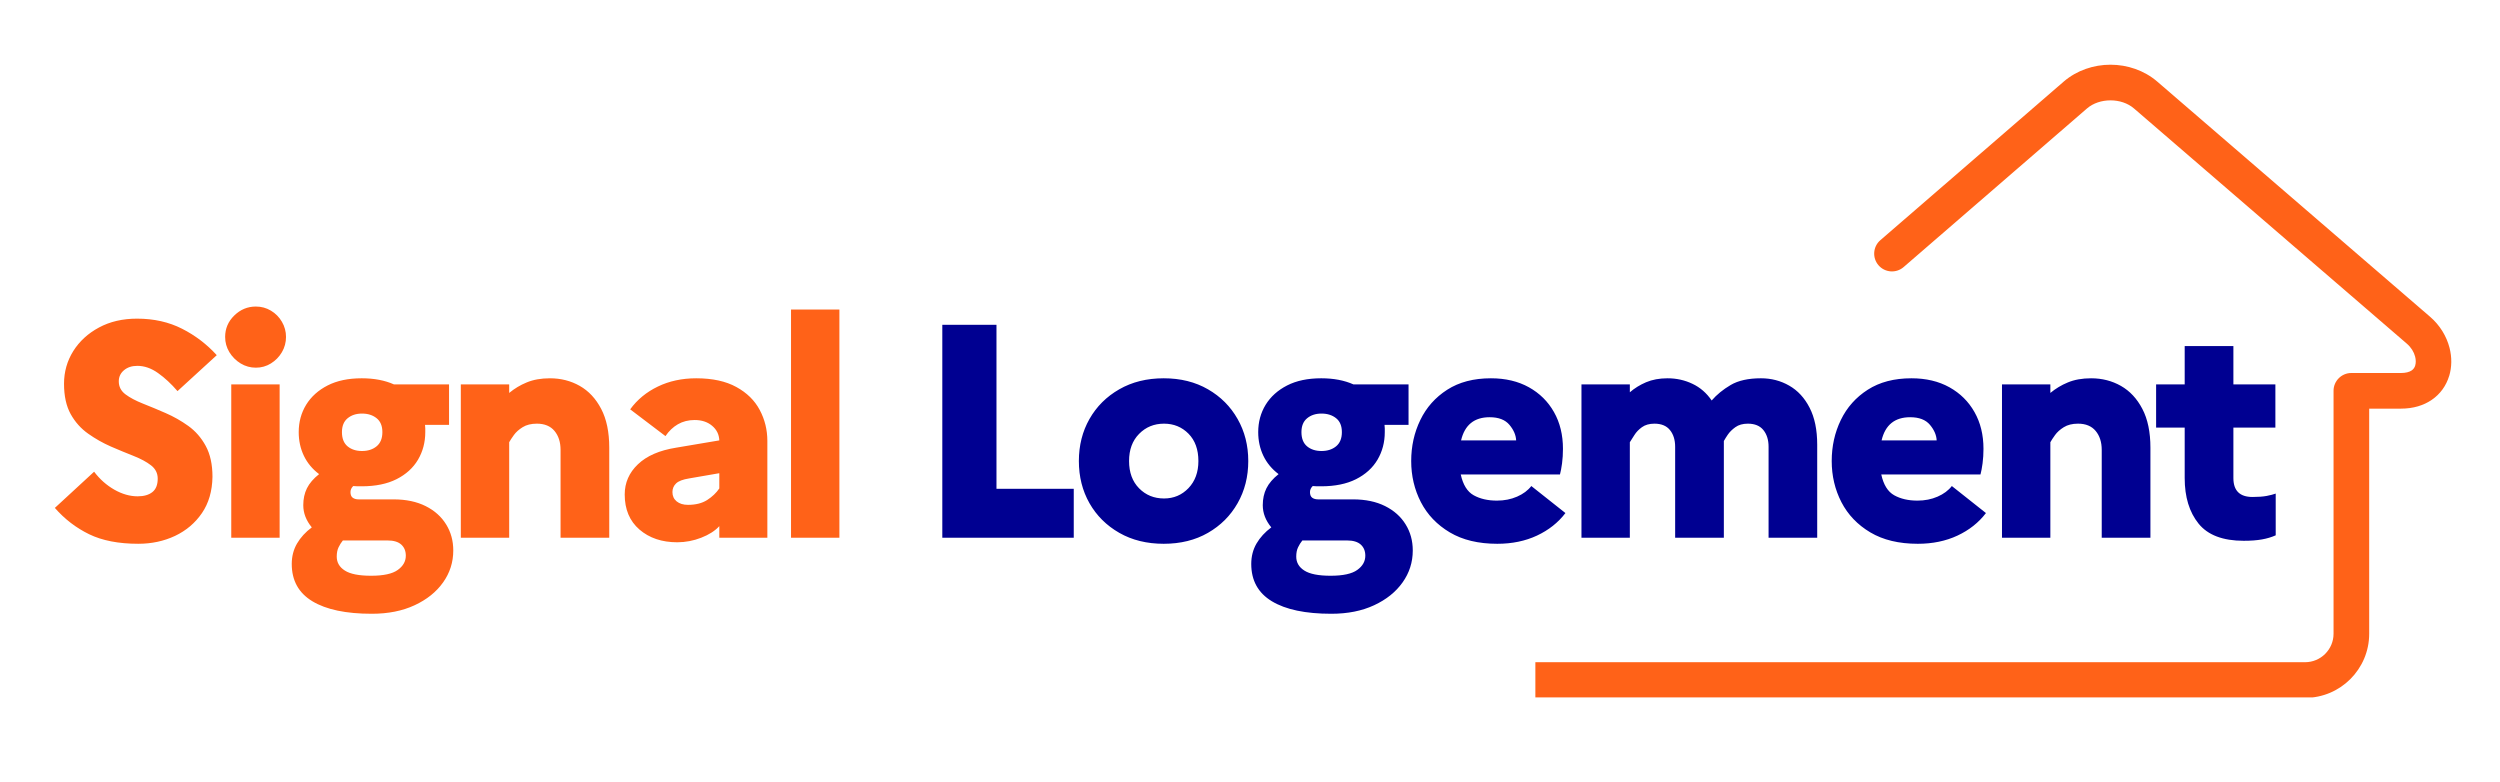
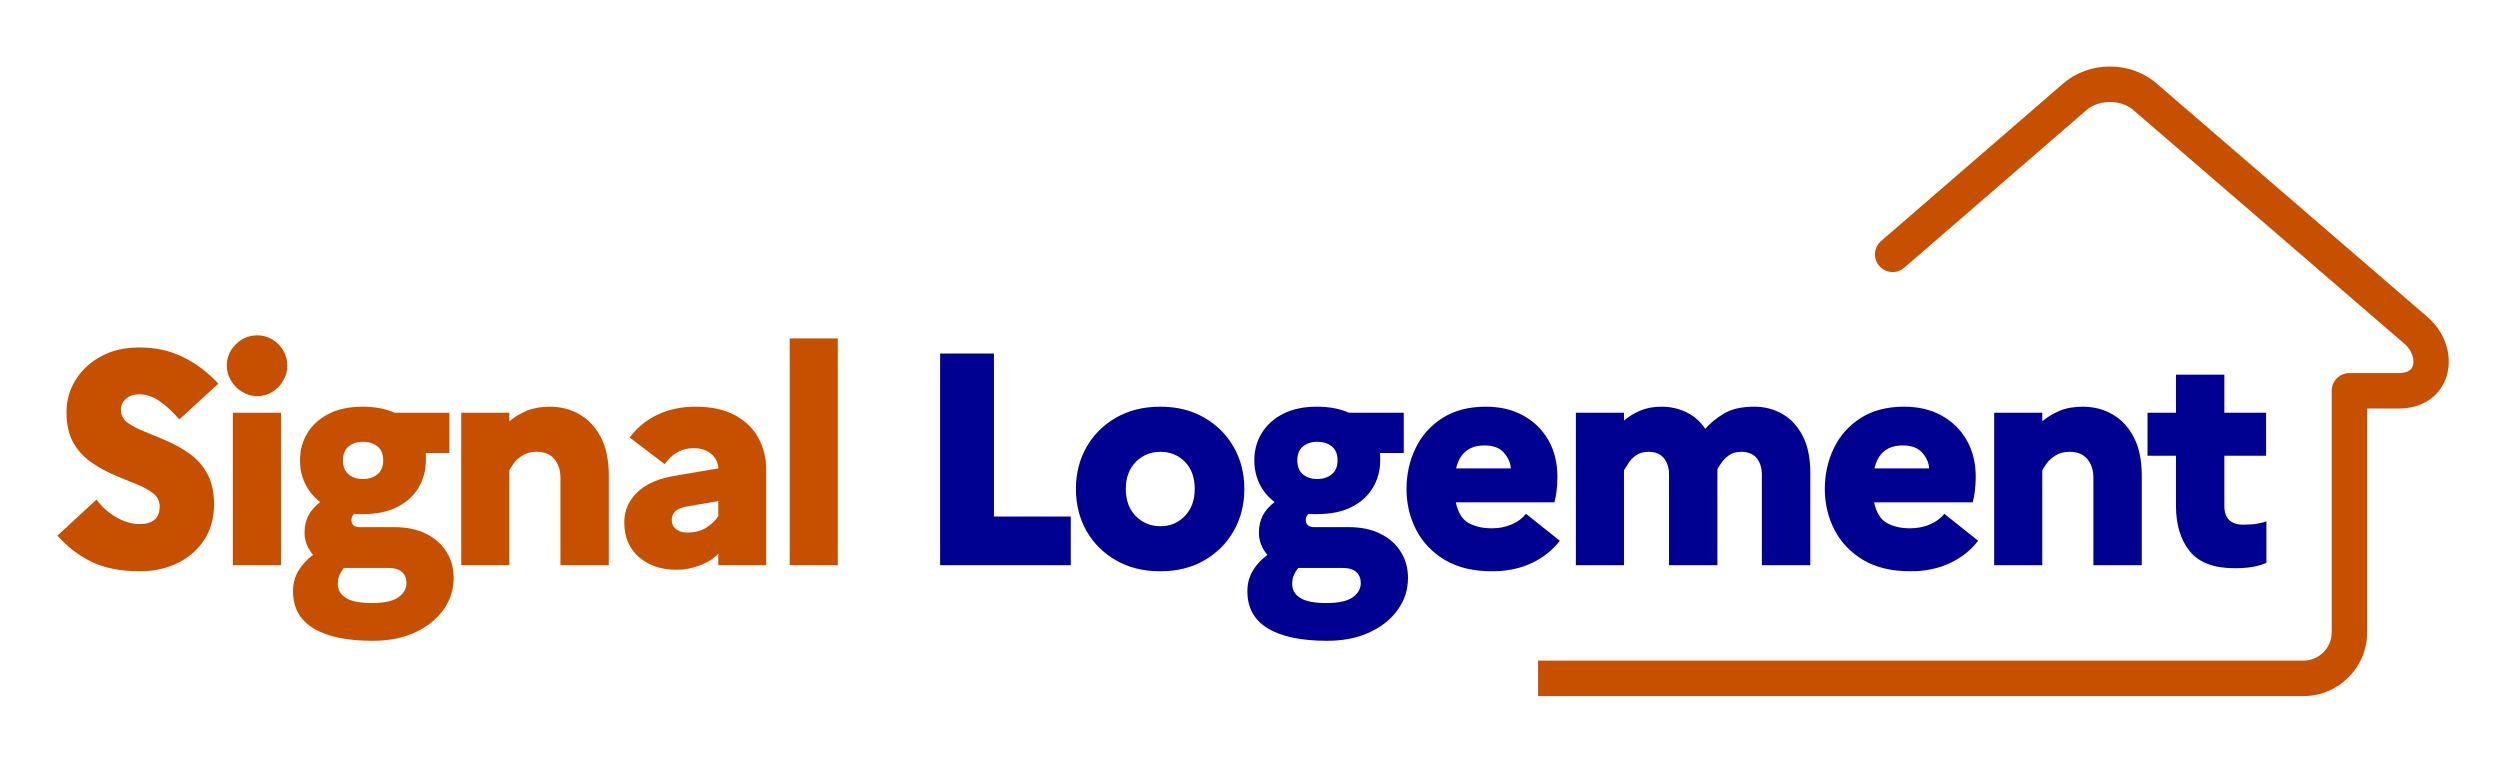
<svg xmlns="http://www.w3.org/2000/svg" width="800" height="250" version="1.0" viewBox="0 0 600 187.5">
  <defs>
    <clipPath id="a">
-       <path d="M368.488 15.531h219.914v151.844H368.488Zm0 0" />
+       <path d="M369.133 15.965h219.164v151.098H369.133Zm0 0" />
+     </clipPath>
+     <clipPath id="c">
+       <path d="M.133.965H219v151.098H.133Zm0 0" />
+     </clipPath>
+     <clipPath id="b">
+       <path d="M0 0h220v153H0z" />
    </clipPath>
  </defs>
  <g clip-path="url(#a)">
-     <path fill="#ff6218" d="M113.969 158.93a4.28 4.28 0 0 0-4.281 4.277 4.28 4.28 0 0 0 4.28 4.277h439.266c4.23 0 8.078-1.73 10.86-4.511 2.781-2.786 4.511-6.63 4.511-10.86V98.074h7.622c2.976 0 5.43-.781 7.34-2.074 2.12-1.43 3.523-3.457 4.226-5.758l.008.004c.652-2.137.672-4.488.086-6.773-.7-2.723-2.27-5.38-4.657-7.438l-65.492-56.457c-3.136-2.7-7.203-4.047-11.222-4.047-4.02 0-8.086 1.348-11.22 4.047l-44.015 38.07a4.266 4.266 0 0 0 5.582 6.454l44.012-38.07c1.508-1.298 3.555-1.946 5.64-1.946 2.087 0 4.137.648 5.641 1.945l65.492 56.457c1.032.89 1.7 1.992 1.98 3.09.2.774.208 1.527.017 2.16h.003l-.003.016a2.16 2.16 0 0 1-.856 1.16c-.559.375-1.402.606-2.562.606h-11.899a4.276 4.276 0 0 0-4.277 4.277v58.316c0 1.871-.77 3.575-2.004 4.813a6.809 6.809 0 0 1-4.813 2.004Zm0 0" />
+     <g clip-path="url(#b)" transform="translate(369 15)">
+       <g clip-path="url(#c)">
+         <path fill="#c75000" d="M-252.937 143.55a4.25 4.25 0 0 0-4.25 4.255 4.253 4.253 0 0 0 4.25 4.254h436.769c4.207 0 8.031-1.723 10.797-4.489a15.24 15.24 0 0 0 4.484-10.797v-53.73h7.582c2.961 0 5.395-.777 7.297-2.063 2.106-1.425 3.504-3.437 4.203-5.726l.004.004c.653-2.125.672-4.465.086-6.735-.691-2.707-2.254-5.347-4.629-7.394l-65.12-56.137C145.417 2.31 141.374.965 137.378.965c-4 0-8.04 1.344-11.156 4.027L82.46 42.848a4.24 4.24 0 0 0-.434 5.98 4.24 4.24 0 0 0 5.98.434l43.766-37.856c1.497-1.285 3.532-1.933 5.606-1.933s4.113.648 5.61 1.933l65.12 56.137c1.024.887 1.688 1.98 1.97 3.074.194.77.202 1.516.01 2.145l.009.004-.008.015c-.14.453-.422.864-.848 1.149-.554.379-1.394.605-2.547.605h-11.832a4.254 4.254 0 0 0-4.254 4.254v57.984a6.76 6.76 0 0 1-1.996 4.786 6.76 6.76 0 0 1-4.781 1.992Zm0 0" />
+       </g>
+     </g>
  </g>
-   <path fill="#ff6218" d="m13.164 121.898 9.422-8.687c1.363 1.804 2.984 3.242 4.86 4.312 1.874 1.063 3.738 1.594 5.593 1.594 1.5 0 2.676-.336 3.531-1.016.852-.675 1.282-1.75 1.282-3.218 0-1.313-.54-2.38-1.61-3.204-1.074-.832-2.476-1.585-4.203-2.265a176.175 176.175 0 0 1-5.437-2.25 30.974 30.974 0 0 1-5.438-3.078c-1.73-1.219-3.133-2.785-4.203-4.703-1.063-1.926-1.594-4.352-1.594-7.282 0-2.863.738-5.476 2.219-7.843 1.488-2.364 3.547-4.25 6.172-5.657 2.625-1.414 5.664-2.125 9.125-2.125 4.039 0 7.644.809 10.812 2.422a28.736 28.736 0 0 1 8.328 6.344l-9.421 8.625c-1.512-1.758-3.075-3.207-4.688-4.344-1.605-1.144-3.258-1.719-4.953-1.719-1.313 0-2.387.356-3.219 1.063-.824.7-1.234 1.586-1.234 2.656 0 1.274.531 2.309 1.594 3.11 1.07.804 2.472 1.546 4.203 2.234 1.726.68 3.539 1.434 5.437 2.266a29.403 29.403 0 0 1 5.453 3.093c1.727 1.243 3.125 2.844 4.188 4.813 1.07 1.969 1.61 4.437 1.61 7.406-.056 3.418-.9 6.32-2.532 8.703-1.625 2.375-3.777 4.2-6.453 5.469-2.68 1.258-5.621 1.89-8.828 1.89-4.72 0-8.653-.765-11.797-2.296-3.137-1.532-5.875-3.633-8.219-6.313ZM61.409 88.242a6.94 6.94 0 0 1-3.657-1.016 8.13 8.13 0 0 1-2.703-2.703 6.94 6.94 0 0 1-1.015-3.656c0-2 .726-3.711 2.187-5.14 1.469-1.438 3.195-2.157 5.188-2.157 1.312 0 2.515.328 3.609.984a7.4 7.4 0 0 1 2.64 2.672 7.055 7.055 0 0 1 .985 3.641 7.13 7.13 0 0 1-.984 3.656 7.808 7.808 0 0 1-2.641 2.703 6.701 6.701 0 0 1-3.61 1.016Zm-5.907 40.812V92.258h11.61v36.796ZM70.02 135.336c0-1.805.422-3.434 1.266-4.89.851-1.458 2.035-2.75 3.547-3.876-1.367-1.656-2.047-3.43-2.047-5.328 0-1.508.289-2.86.875-4.047.594-1.195 1.566-2.332 2.922-3.406-1.606-1.207-2.824-2.676-3.656-4.406-.825-1.727-1.235-3.618-1.235-5.672 0-2.426.594-4.614 1.781-6.563 1.196-1.945 2.914-3.492 5.157-4.64 2.238-1.145 4.968-1.72 8.187-1.72 2.969 0 5.547.493 7.735 1.47h13.218v9.703h-5.765c.039.293.062.586.062.875v.875c0 2.437-.586 4.648-1.75 6.625-1.168 1.968-2.887 3.527-5.156 4.672-2.262 1.136-5.043 1.703-8.344 1.703h-1.031c-.344 0-.684-.02-1.016-.063-.437.438-.656.922-.656 1.453 0 .637.18 1.09.547 1.36.363.261.836.39 1.422.39h8.39c2.97 0 5.524.54 7.672 1.61 2.145 1.074 3.785 2.539 4.922 4.39 1.145 1.844 1.719 3.93 1.719 6.266 0 2.82-.82 5.379-2.453 7.672-1.625 2.289-3.903 4.113-6.828 5.469-2.918 1.363-6.344 2.046-10.282 2.046-6.187 0-10.937-1-14.25-3-3.304-1.992-4.953-4.98-4.953-8.968Zm16.86-27.094c1.414 0 2.582-.375 3.5-1.125.925-.758 1.39-1.895 1.39-3.406 0-1.5-.465-2.614-1.39-3.344-.918-.738-2.086-1.11-3.5-1.11-1.407 0-2.563.383-3.47 1.141-.898.75-1.343 1.856-1.343 3.313 0 1.511.445 2.648 1.344 3.406.906.75 2.062 1.125 3.469 1.125Zm-6.063 25.344c0 1.406.645 2.52 1.938 3.343 1.289.833 3.394 1.25 6.312 1.25 2.977 0 5.11-.464 6.39-1.39 1.29-.918 1.938-2.059 1.938-3.422 0-1.125-.367-2.016-1.093-2.672-.731-.656-1.825-.984-3.282-.984H82.286a8.104 8.104 0 0 0-1.031 1.64c-.293.614-.438 1.36-.438 2.235ZM110.596 129.054V92.258h11.61v2.046a16.175 16.175 0 0 1 4.187-2.515c1.582-.664 3.446-1 5.594-1 2.625 0 5.008.61 7.156 1.828 2.145 1.219 3.86 3.059 5.14 5.516 1.29 2.46 1.938 5.562 1.938 9.312v21.61h-11.687V107.96c0-1.852-.485-3.364-1.453-4.532-.969-1.164-2.383-1.75-4.235-1.75-1.367 0-2.5.282-3.406.844-.898.555-1.601 1.184-2.11 1.89-.511.712-.886 1.282-1.124 1.72v22.921ZM162.556 130.148c-3.7 0-6.73-1.023-9.094-3.062-2.355-2.04-3.531-4.844-3.531-8.407 0-2.82 1.055-5.238 3.172-7.25 2.113-2.02 5.164-3.347 9.156-3.984l10.375-1.75c-.055-1.414-.625-2.582-1.719-3.5-1.093-.926-2.496-1.39-4.203-1.39-1.5 0-2.84.34-4.015 1.015-1.168.68-2.165 1.625-2.985 2.844l-8.469-6.422c1.696-2.332 3.91-4.156 6.641-5.469 2.727-1.32 5.797-1.984 9.203-1.984 3.895 0 7.11.7 9.64 2.094 2.532 1.386 4.4 3.226 5.61 5.515 1.219 2.281 1.828 4.762 1.828 7.438v23.218h-11.531v-2.78c-1.023 1.124-2.469 2.054-4.344 2.78a15.764 15.764 0 0 1-5.734 1.094Zm-1.172-12.047c0 .93.336 1.672 1.016 2.235.687.554 1.593.828 2.718.828 1.844 0 3.375-.383 4.594-1.156 1.219-.782 2.192-1.707 2.922-2.782v-3.656l-7.234 1.25c-1.512.242-2.559.64-3.141 1.203-.586.563-.875 1.258-.875 2.078ZM189.846 129.054V74.29h11.61v54.765Zm0 0" />
-   <path fill="#000091" d="M226.154 129.054V77.945h13v39.36h18.547v11.75ZM279.287 90.789c4.04 0 7.582.883 10.625 2.64 3.04 1.75 5.41 4.125 7.11 7.125 1.707 2.993 2.562 6.356 2.562 10.094 0 3.75-.855 7.125-2.562 10.125-1.7 2.992-4.07 5.36-7.11 7.11-3.043 1.75-6.586 2.625-10.625 2.625-4.043 0-7.593-.875-10.656-2.625-3.062-1.75-5.45-4.118-7.156-7.11-1.7-3-2.547-6.375-2.547-10.125 0-3.738.848-7.101 2.547-10.094 1.707-3 4.094-5.375 7.156-7.125 3.063-1.757 6.613-2.64 10.656-2.64Zm.078 28.844c2.332 0 4.29-.829 5.875-2.485 1.582-1.656 2.375-3.82 2.375-6.5 0-2.77-.793-4.957-2.375-6.562-1.586-1.602-3.543-2.407-5.875-2.407-2.386 0-4.382.82-5.984 2.454-1.605 1.625-2.406 3.796-2.406 6.515 0 2.73.8 4.914 2.406 6.547 1.602 1.625 3.598 2.438 5.984 2.438ZM300.3 135.336c0-1.805.422-3.434 1.265-4.89.852-1.458 2.036-2.75 3.547-3.876-1.367-1.656-2.047-3.43-2.047-5.328 0-1.508.29-2.86.875-4.047.594-1.195 1.567-2.332 2.922-3.406-1.605-1.207-2.824-2.676-3.656-4.406-.824-1.727-1.234-3.618-1.234-5.672 0-2.426.593-4.614 1.78-6.563 1.196-1.945 2.915-3.492 5.157-4.64 2.238-1.145 4.969-1.72 8.188-1.72 2.968 0 5.547.493 7.734 1.47h13.219v9.703h-5.766c.04.293.063.586.063.875v.875c0 2.437-.586 4.648-1.75 6.625-1.168 1.968-2.887 3.527-5.157 4.672-2.261 1.136-5.043 1.703-8.343 1.703h-1.032c-.343 0-.683-.02-1.015-.063-.438.438-.656.922-.656 1.453 0 .637.18 1.09.546 1.36.364.261.836.39 1.422.39h8.39c2.97 0 5.524.54 7.673 1.61 2.144 1.074 3.785 2.539 4.922 4.39 1.144 1.844 1.718 3.93 1.718 6.266 0 2.82-.82 5.379-2.453 7.672-1.625 2.289-3.902 4.113-6.828 5.469-2.918 1.363-6.344 2.046-10.281 2.046-6.188 0-10.938-1-14.25-3-3.305-1.992-4.953-4.98-4.953-8.968Zm16.86-27.094c1.413 0 2.581-.375 3.5-1.125.925-.758 1.39-1.895 1.39-3.406 0-1.5-.465-2.614-1.39-3.344-.919-.738-2.087-1.11-3.5-1.11-1.407 0-2.563.383-3.47 1.141-.898.75-1.343 1.856-1.343 3.313 0 1.511.445 2.648 1.343 3.406.907.75 2.063 1.125 3.47 1.125Zm-6.063 25.344c0 1.406.644 2.52 1.937 3.343 1.29.833 3.395 1.25 6.313 1.25 2.976 0 5.109-.464 6.39-1.39 1.29-.918 1.938-2.059 1.938-3.422 0-1.125-.367-2.016-1.094-2.672-.73-.656-1.824-.984-3.281-.984h-10.735a8.104 8.104 0 0 0-1.03 1.64c-.294.614-.438 1.36-.438 2.235ZM375.704 123.133c-1.75 2.293-4.027 4.093-6.828 5.406-2.805 1.312-5.98 1.969-9.531 1.969-4.532 0-8.328-.914-11.391-2.735-3.062-1.82-5.375-4.238-6.937-7.25-1.555-3.02-2.329-6.312-2.329-9.875 0-3.55.727-6.832 2.188-9.844 1.457-3.02 3.61-5.44 6.453-7.265 2.852-1.832 6.348-2.75 10.484-2.75 3.5 0 6.54.719 9.125 2.156 2.582 1.438 4.586 3.422 6.016 5.953 1.438 2.531 2.156 5.477 2.156 8.828 0 1.22-.074 2.383-.218 3.485-.149 1.093-.313 1.98-.5 2.656h-23.813c.54 2.48 1.578 4.148 3.11 5 1.53.855 3.39 1.281 5.578 1.281 1.757 0 3.367-.316 4.828-.953 1.457-.633 2.597-1.484 3.422-2.547Zm-18.187-23c-3.7 0-5.985 1.855-6.86 5.562h13.219c-.055-1.27-.59-2.516-1.61-3.734-1.023-1.219-2.605-1.828-4.75-1.828ZM379.552 129.054V92.258h11.61v1.89c1.113-.969 2.41-1.77 3.89-2.406 1.488-.633 3.207-.953 5.156-.953 2.145 0 4.14.445 5.985 1.328 1.851.875 3.39 2.21 4.609 4 1.219-1.406 2.738-2.645 4.563-3.719 1.82-1.07 4.242-1.61 7.265-1.61 2.477 0 4.738.59 6.781 1.766 2.051 1.168 3.68 2.934 4.891 5.297 1.219 2.356 1.828 5.309 1.828 8.86v22.343h-11.672v-21.828c0-1.656-.418-2.992-1.25-4.015-.824-1.02-2.062-1.532-3.718-1.532-1.22 0-2.22.282-3 .844-.774.555-1.383 1.156-1.829 1.813a21.86 21.86 0 0 0-.937 1.5v23.218h-11.688v-21.828c0-1.656-.418-2.992-1.25-4.015-.824-1.02-2.062-1.532-3.718-1.532-1.22 0-2.22.282-3 .844-.774.555-1.375 1.184-1.813 1.89-.437.712-.805 1.282-1.094 1.72v22.921ZM476.628 123.133c-1.75 2.293-4.027 4.093-6.828 5.406-2.805 1.312-5.98 1.969-9.531 1.969-4.532 0-8.328-.914-11.391-2.735-3.062-1.82-5.375-4.238-6.937-7.25-1.555-3.02-2.329-6.312-2.329-9.875 0-3.55.727-6.832 2.188-9.844 1.457-3.02 3.61-5.44 6.453-7.265 2.852-1.832 6.348-2.75 10.484-2.75 3.5 0 6.54.719 9.125 2.156 2.582 1.438 4.586 3.422 6.016 5.953 1.438 2.531 2.156 5.477 2.156 8.828 0 1.22-.074 2.383-.218 3.485-.149 1.093-.313 1.98-.5 2.656h-23.813c.54 2.48 1.578 4.148 3.11 5 1.53.855 3.39 1.281 5.578 1.281 1.757 0 3.367-.316 4.828-.953 1.457-.633 2.597-1.484 3.422-2.547Zm-18.187-23c-3.7 0-5.985 1.855-6.86 5.562H464.8c-.055-1.27-.59-2.516-1.61-3.734-1.023-1.219-2.605-1.828-4.75-1.828ZM480.476 129.054V92.258h11.61v2.046a16.175 16.175 0 0 1 4.187-2.515c1.582-.664 3.445-1 5.594-1 2.625 0 5.007.61 7.156 1.828 2.144 1.219 3.86 3.059 5.14 5.516 1.29 2.46 1.938 5.562 1.938 9.312v21.61h-11.687V107.96c0-1.852-.485-3.364-1.454-4.532-.968-1.164-2.382-1.75-4.234-1.75-1.367 0-2.5.282-3.406.844-.899.555-1.602 1.184-2.11 1.89-.511.712-.886 1.282-1.125 1.72v22.921ZM524.326 114.742v-12.125h-6.86v-10.36h6.86v-9.203h11.688v9.204h10.078v10.359h-10.078v12.125c0 3.023 1.53 4.531 4.593 4.531 1.364 0 2.493-.082 3.391-.25.906-.176 1.629-.363 2.172-.562v10.015c-.98.438-2.078.766-3.297.985-1.219.218-2.68.328-4.375.328-5.012 0-8.625-1.375-10.844-4.125-2.218-2.75-3.328-6.39-3.328-10.922Zm0 0" />
+   <path fill="#c75000" d="m13.787 128.543 9.36-8.64q2.026 2.688 4.828 4.28 2.796 1.595 5.562 1.595c1.5 0 2.672-.336 3.516-1.016q1.266-1.013 1.266-3.188 0-1.967-1.594-3.203-1.594-1.23-4.172-2.25a165 165 0 0 1-5.422-2.25 30.4 30.4 0 0 1-5.406-3.047q-2.567-1.811-4.172-4.671c-1.062-1.914-1.594-4.329-1.594-7.235 0-2.851.739-5.453 2.22-7.797q2.215-3.527 6.124-5.625 3.92-2.109 9.078-2.109c4.02 0 7.602.805 10.75 2.406a28.5 28.5 0 0 1 8.266 6.297l-9.36 8.578q-2.251-2.624-4.656-4.328-2.39-1.701-4.922-1.703-1.97 0-3.203 1.062-1.235 1.049-1.234 2.641 0 1.893 1.594 3.094 1.607 1.19 4.187 2.203 2.578 1.02 5.406 2.25a29.4 29.4 0 0 1 5.407 3.094q2.577 1.845 4.171 4.781 1.594 2.94 1.594 7.375-.063 5.08-2.5 8.64-2.44 3.552-6.437 5.438-3.985 1.888-8.766 1.89-7.049 0-11.734-2.28-4.675-2.298-8.157-6.282M61.762 95.074a6.8 6.8 0 0 1-3.625-1.015 7.8 7.8 0 0 1-2.687-2.688 6.8 6.8 0 0 1-1.016-3.625q0-2.981 2.172-5.125 2.186-2.139 5.156-2.14c1.313 0 2.508.328 3.594.984a7.26 7.26 0 0 1 2.61 2.64 7.06 7.06 0 0 1 .984 3.641 7 7 0 0 1-.985 3.625 7.6 7.6 0 0 1-2.609 2.688c-1.086.68-2.281 1.015-3.594 1.015m-5.875 40.579V99.059h11.547v36.594ZM70.329 141.903q0-2.69 1.266-4.875 1.278-2.169 3.53-3.844-2.031-2.467-2.03-5.297-.001-2.25.859-4.031.872-1.782 2.906-3.375-2.392-1.812-3.625-4.39-1.235-2.58-1.234-5.626c0-2.414.594-4.594 1.781-6.531q1.781-2.906 5.11-4.61 3.34-1.717 8.14-1.718 4.418 0 7.688 1.453h13.14v9.656h-5.734q.077.44.078.875v.875q-.002 3.627-1.75 6.563-1.734 2.94-5.11 4.656-3.377 1.704-8.312 1.703h-1.031c-.336 0-.668-.023-1-.078q-.657.656-.656 1.453-.001.938.546 1.344.546.408 1.407.406h8.36c2.944 0 5.483.531 7.608 1.594q3.2 1.593 4.907 4.36c1.133 1.835 1.703 3.91 1.703 6.233q0 4.217-2.438 7.625-2.424 3.404-6.78 5.438-4.362 2.03-10.235 2.031-9.223-.002-14.157-2.969-4.937-2.97-4.937-8.921m16.766-26.938q2.108 0 3.484-1.125 1.39-1.125 1.39-3.375t-1.39-3.344c-.918-.726-2.078-1.093-3.484-1.093q-2.097 0-3.438 1.125-1.345 1.126-1.344 3.312-.001 2.25 1.344 3.375 1.342 1.125 3.438 1.125m-6.016 25.188q0 2.109 1.922 3.343c1.281.82 3.375 1.235 6.281 1.235 2.945 0 5.063-.465 6.344-1.39q1.922-1.38 1.922-3.407-.002-1.674-1.094-2.656c-.719-.649-1.805-.97-3.25-.97H82.532a8 8 0 0 0-1.016 1.626c-.292.601-.437 1.344-.437 2.219M110.693 135.653V99.059h11.547v2.047q1.81-1.531 4.172-2.516c1.57-.656 3.422-.984 5.547-.984q3.92 0 7.11 1.828c2.132 1.21 3.843 3.039 5.124 5.484q1.922 3.659 1.922 9.25v21.485h-11.61v-20.985q0-2.749-1.453-4.484c-.968-1.164-2.375-1.75-4.218-1.75q-2.033 0-3.375.844-1.348.832-2.11 1.875-.75 1.047-1.11 1.703v22.797ZM162.373 136.746c-3.68 0-6.687-1.015-9.031-3.047q-3.516-3.06-3.516-8.359-.001-4.2 3.157-7.219c2.101-2.007 5.14-3.328 9.109-3.953l10.297-1.75q-.064-2.09-1.703-3.469-1.63-1.389-4.172-1.39c-1.5 0-2.836.34-4 1.015-1.156.68-2.149 1.622-2.969 2.829l-8.422-6.391q2.544-3.48 6.61-5.438 4.06-1.968 9.14-1.968 5.812.002 9.578 2.078 3.779 2.063 5.594 5.484 1.828 3.41 1.828 7.406v23.079H172.39v-2.766q-1.518 1.675-4.313 2.766c-1.867.726-3.765 1.093-5.703 1.093m-1.156-11.984q-.002 1.376 1.016 2.219 1.012.83 2.687.828 2.747.002 4.563-1.156 1.827-1.155 2.906-2.766v-3.625l-7.188 1.234c-1.5.243-2.543.641-3.125 1.203q-.86.833-.859 2.063M189.527 135.653V81.215h11.547v54.438Zm0 0" />
+   <path fill="#000091" d="M225.627 135.653V84.84h12.922v39.125h18.437v11.688ZM278.47 97.606q6.013 0 10.548 2.625 4.546 2.613 7.078 7.078c1.695 2.969 2.547 6.32 2.547 10.047 0 3.73-.852 7.086-2.547 10.062q-2.532 4.453-7.078 7.078-4.536 2.61-10.547 2.61-6.035 0-10.61-2.61-4.565-2.625-7.109-7.078-2.53-4.466-2.531-10.062 0-5.592 2.531-10.047 2.543-4.465 7.11-7.078 4.574-2.625 10.609-2.625m.063 28.687c2.32 0 4.27-.82 5.844-2.469 1.57-1.644 2.36-3.8 2.36-6.468 0-2.758-.79-4.938-2.36-6.532q-2.362-2.39-5.844-2.39-3.55 0-5.953 2.437-2.39 2.426-2.39 6.485 0 4.064 2.39 6.5 2.403 2.437 5.953 2.437M299.37 141.903q0-2.69 1.266-4.875 1.28-2.169 3.531-3.844-2.032-2.467-2.031-5.297-.001-2.25.86-4.031.872-1.782 2.906-3.375c-1.594-1.207-2.805-2.672-3.625-4.39q-1.236-2.58-1.235-5.626c0-2.414.594-4.594 1.782-6.531q1.78-2.906 5.109-4.61 3.34-1.717 8.14-1.718 4.418 0 7.688 1.453h13.14v9.656h-5.734q.077.44.078.875v.875c0 2.418-.586 4.606-1.75 6.563q-1.734 2.94-5.109 4.656-3.377 1.704-8.312 1.703h-1.032c-.336 0-.668-.023-1-.078q-.656.656-.656 1.453-.002.938.547 1.344.545.408 1.406.406h8.36c2.945 0 5.484.531 7.609 1.594q3.2 1.593 4.906 4.36c1.133 1.835 1.703 3.91 1.703 6.233q0 4.217-2.437 7.625-2.424 3.404-6.781 5.438-4.361 2.03-10.235 2.031-9.222-.002-14.156-2.969-4.939-2.97-4.938-8.921m16.766-26.938q2.108 0 3.484-1.125 1.39-1.125 1.391-3.375-.001-2.249-1.39-3.344c-.919-.726-2.079-1.093-3.485-1.093q-2.097 0-3.437 1.125c-.899.75-1.344 1.855-1.344 3.312 0 1.5.445 2.625 1.344 3.375q1.34 1.125 3.437 1.125m-6.016 25.188q0 2.109 1.922 3.343c1.282.82 3.375 1.235 6.282 1.235 2.945 0 5.062-.465 6.343-1.39q1.923-1.38 1.922-3.407-.002-1.674-1.094-2.656-1.079-.972-3.25-.97h-10.671a8 8 0 0 0-1.016 1.626c-.293.601-.438 1.344-.438 2.219M374.36 129.778c-1.743 2.273-4 4.062-6.782 5.375q-4.173 1.952-9.484 1.953-6.752 0-11.328-2.719c-3.043-1.82-5.34-4.234-6.89-7.234q-2.314-4.5-2.313-9.797-.001-5.297 2.171-9.797 2.169-4.5 6.422-7.219c2.832-1.82 6.305-2.734 10.422-2.734q5.217 0 9.063 2.156 3.855 2.144 6 5.922 2.139 3.767 2.14 8.765-.001 1.829-.218 3.47c-.149 1.085-.313 1.964-.5 2.64H349.39c.531 2.469 1.554 4.125 3.078 4.969q2.295 1.265 5.562 1.265 2.608 0 4.782-.937c1.457-.633 2.597-1.485 3.421-2.547Zm-18.079-22.875q-5.519.001-6.812 5.515h13.125q-.064-1.887-1.594-3.703-1.519-1.811-4.719-1.812M378.208 135.653V99.059h11.546v1.89q1.672-1.452 3.875-2.39c1.477-.633 3.188-.953 5.125-.953q3.186 0 5.938 1.312c1.844.875 3.367 2.211 4.578 4q1.828-2.109 4.547-3.703c1.812-1.07 4.219-1.61 7.219-1.61 2.468 0 4.718.587 6.75 1.75 2.031 1.169 3.648 2.923 4.86 5.266q1.827 3.516 1.827 8.813v22.219h-11.625v-21.704c0-1.644-.414-2.972-1.234-3.984q-1.237-1.53-3.703-1.531-1.816 0-2.969.844-1.158.83-1.813 1.812c-.437.649-.757 1.14-.953 1.484v23.079h-11.609v-21.704c0-1.644-.414-2.972-1.234-3.984q-1.237-1.53-3.704-1.531-1.814 0-2.984.844-1.158.832-1.812 1.875-.645 1.047-1.079 1.703v22.797ZM474.753 129.778c-1.742 2.273-4 4.062-6.781 5.375q-4.175 1.952-9.485 1.953-6.75 0-11.328-2.719c-3.043-1.82-5.34-4.234-6.89-7.234q-2.314-4.5-2.313-9.797t2.172-9.797q2.168-4.5 6.422-7.219c2.832-1.82 6.304-2.734 10.422-2.734 3.476 0 6.5.718 9.062 2.156q3.855 2.144 6 5.922 2.14 3.767 2.14 8.765-.001 1.829-.218 3.47c-.149 1.085-.313 1.964-.5 2.64h-23.672q.795 3.703 3.078 4.969 2.295 1.265 5.563 1.265 2.608 0 4.78-.937c1.458-.633 2.599-1.485 3.423-2.547Zm-18.078-22.875q-5.52.001-6.813 5.515h13.125q-.064-1.887-1.594-3.703-1.518-1.811-4.718-1.812M478.601 135.653V99.059h11.547v2.047q1.81-1.531 4.172-2.516c1.57-.656 3.422-.984 5.547-.984q3.92 0 7.109 1.828c2.133 1.21 3.844 3.039 5.125 5.484q1.922 3.659 1.922 9.25v21.485h-11.61v-20.985q0-2.749-1.453-4.484c-.968-1.164-2.375-1.75-4.218-1.75q-2.033 0-3.375.844-1.348.832-2.11 1.875-.75 1.047-1.11 1.703v22.797ZM522.234 121.418v-12.047h-6.828V99.06h6.828v-9.14h11.61v9.14h10.015v10.312h-10.015v12.047c0 3 1.523 4.5 4.578 4.5q2.027.001 3.375-.25c.894-.164 1.61-.347 2.14-.547v9.953c-.968.438-2.058.758-3.265.97q-1.816.327-4.36.327-7.488.001-10.78-4.093-3.299-4.11-3.298-10.86m0 0" />
</svg>
